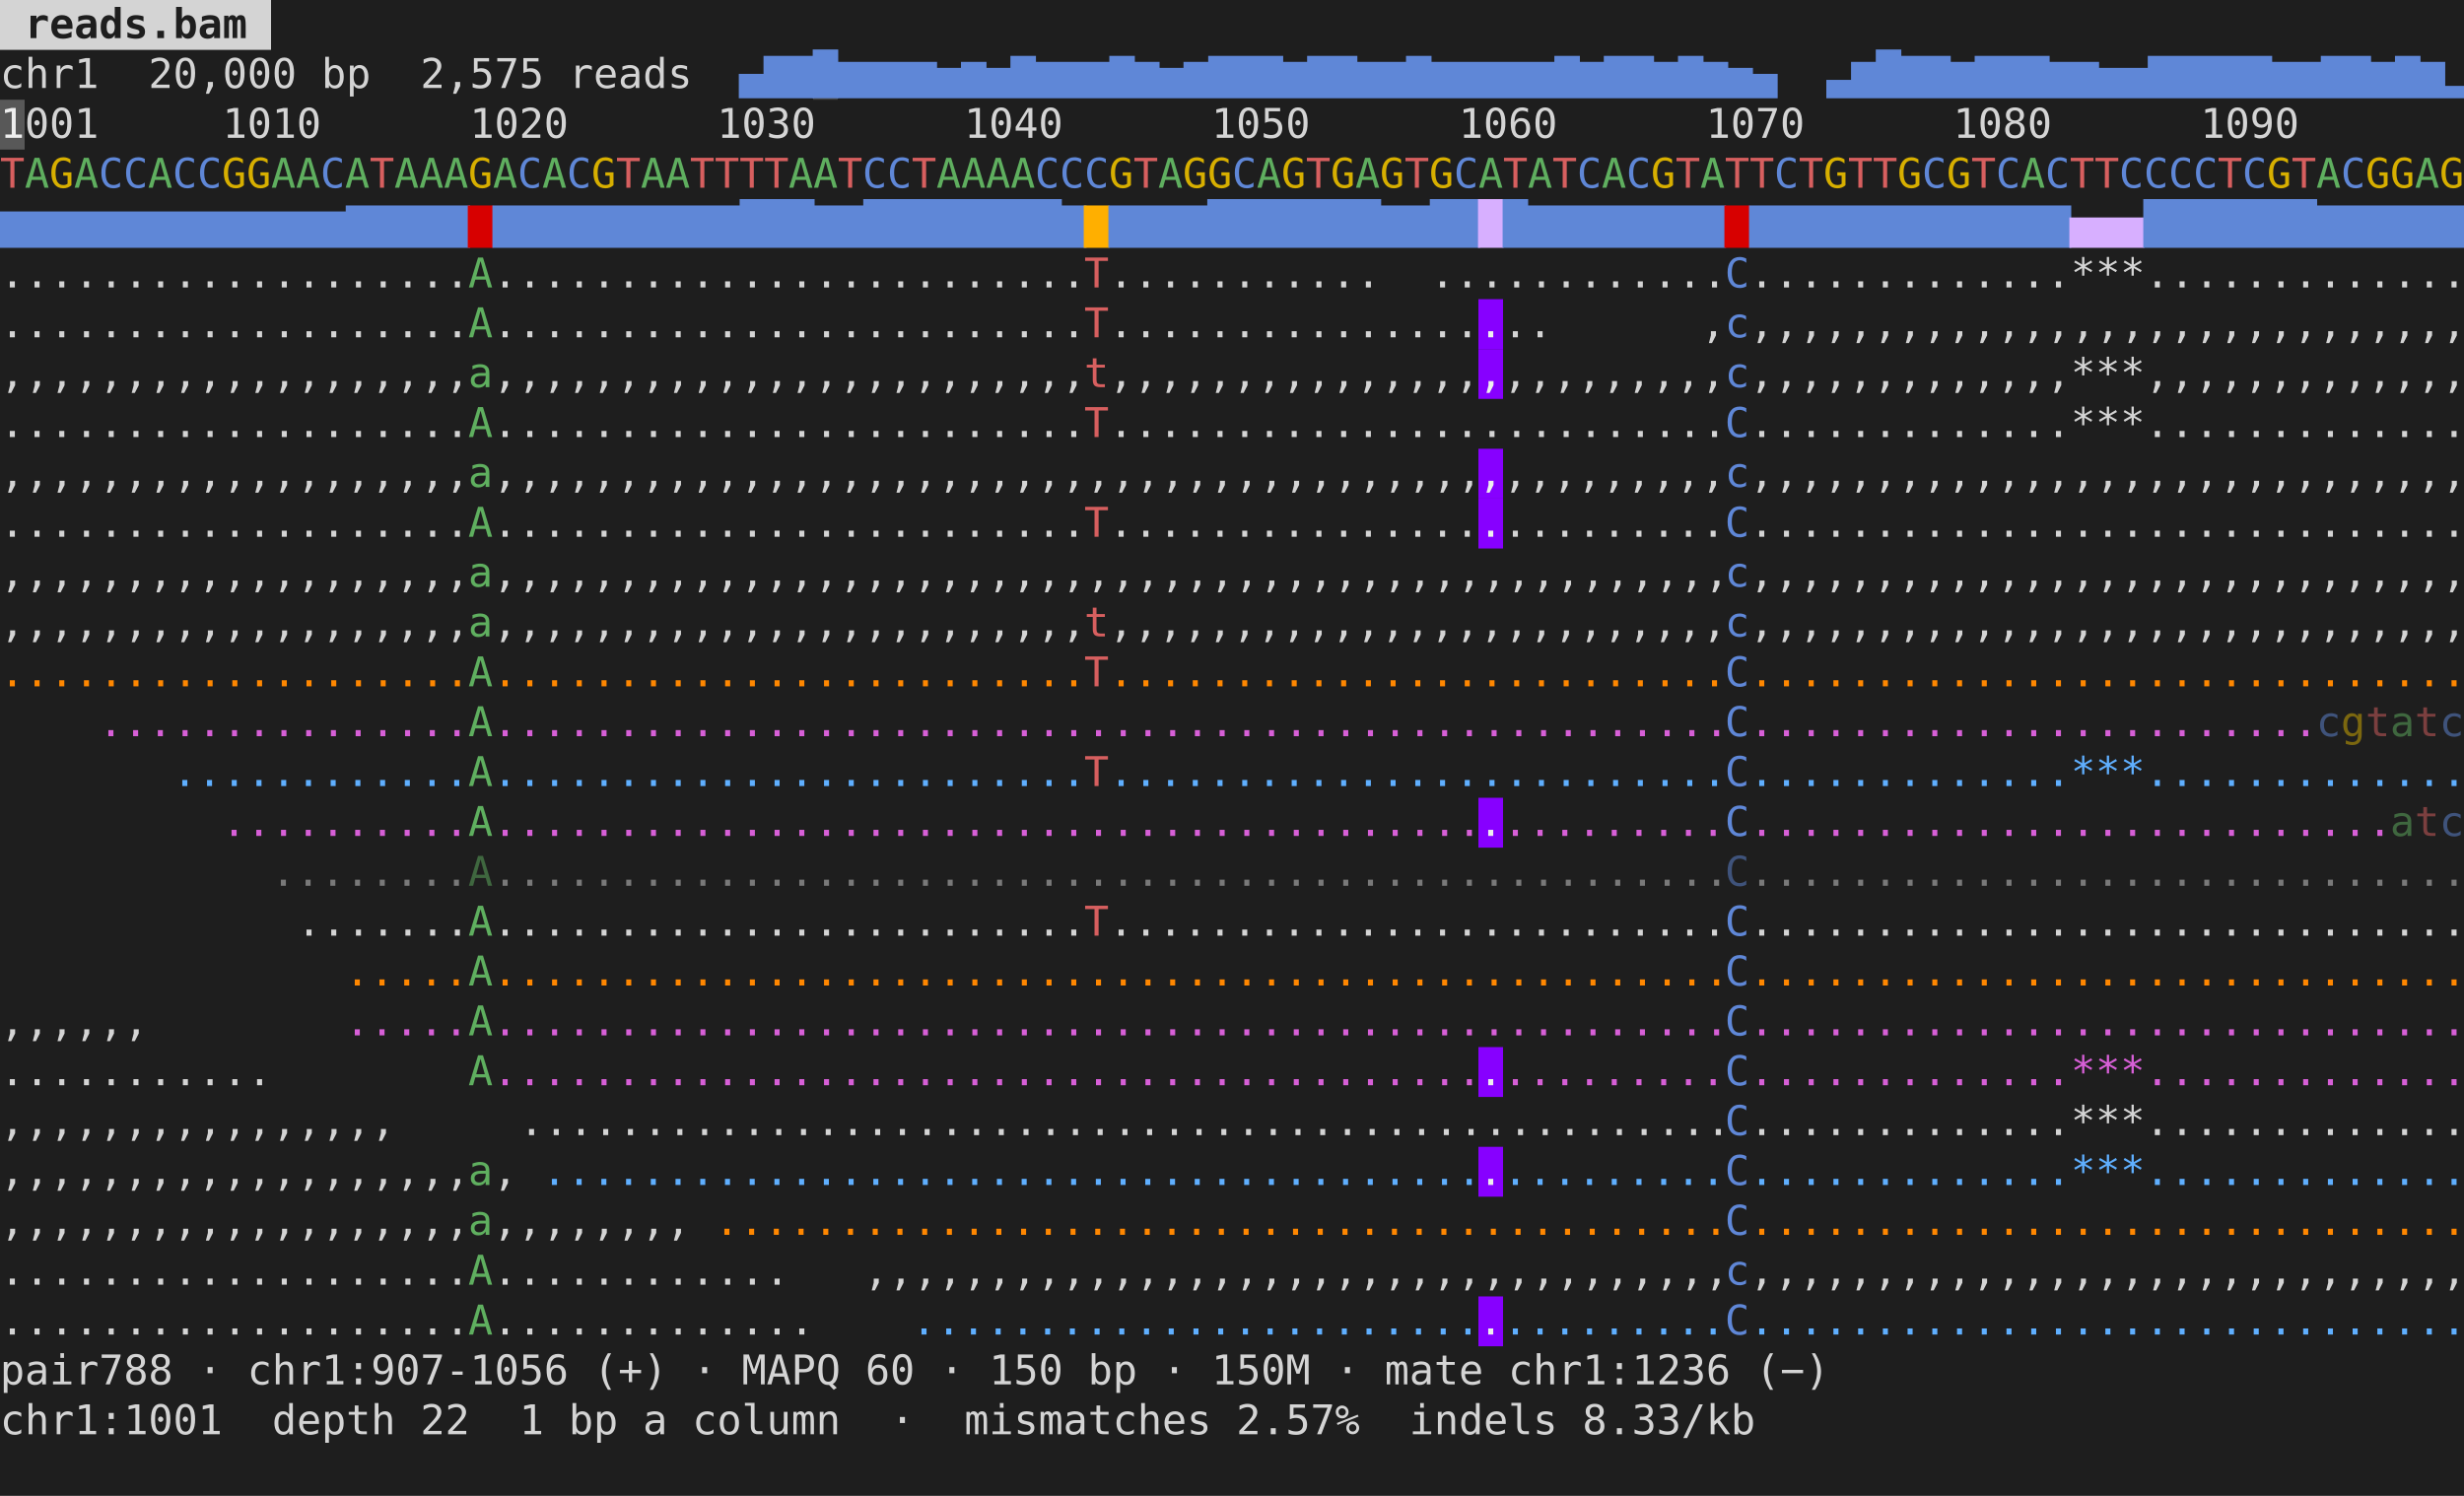
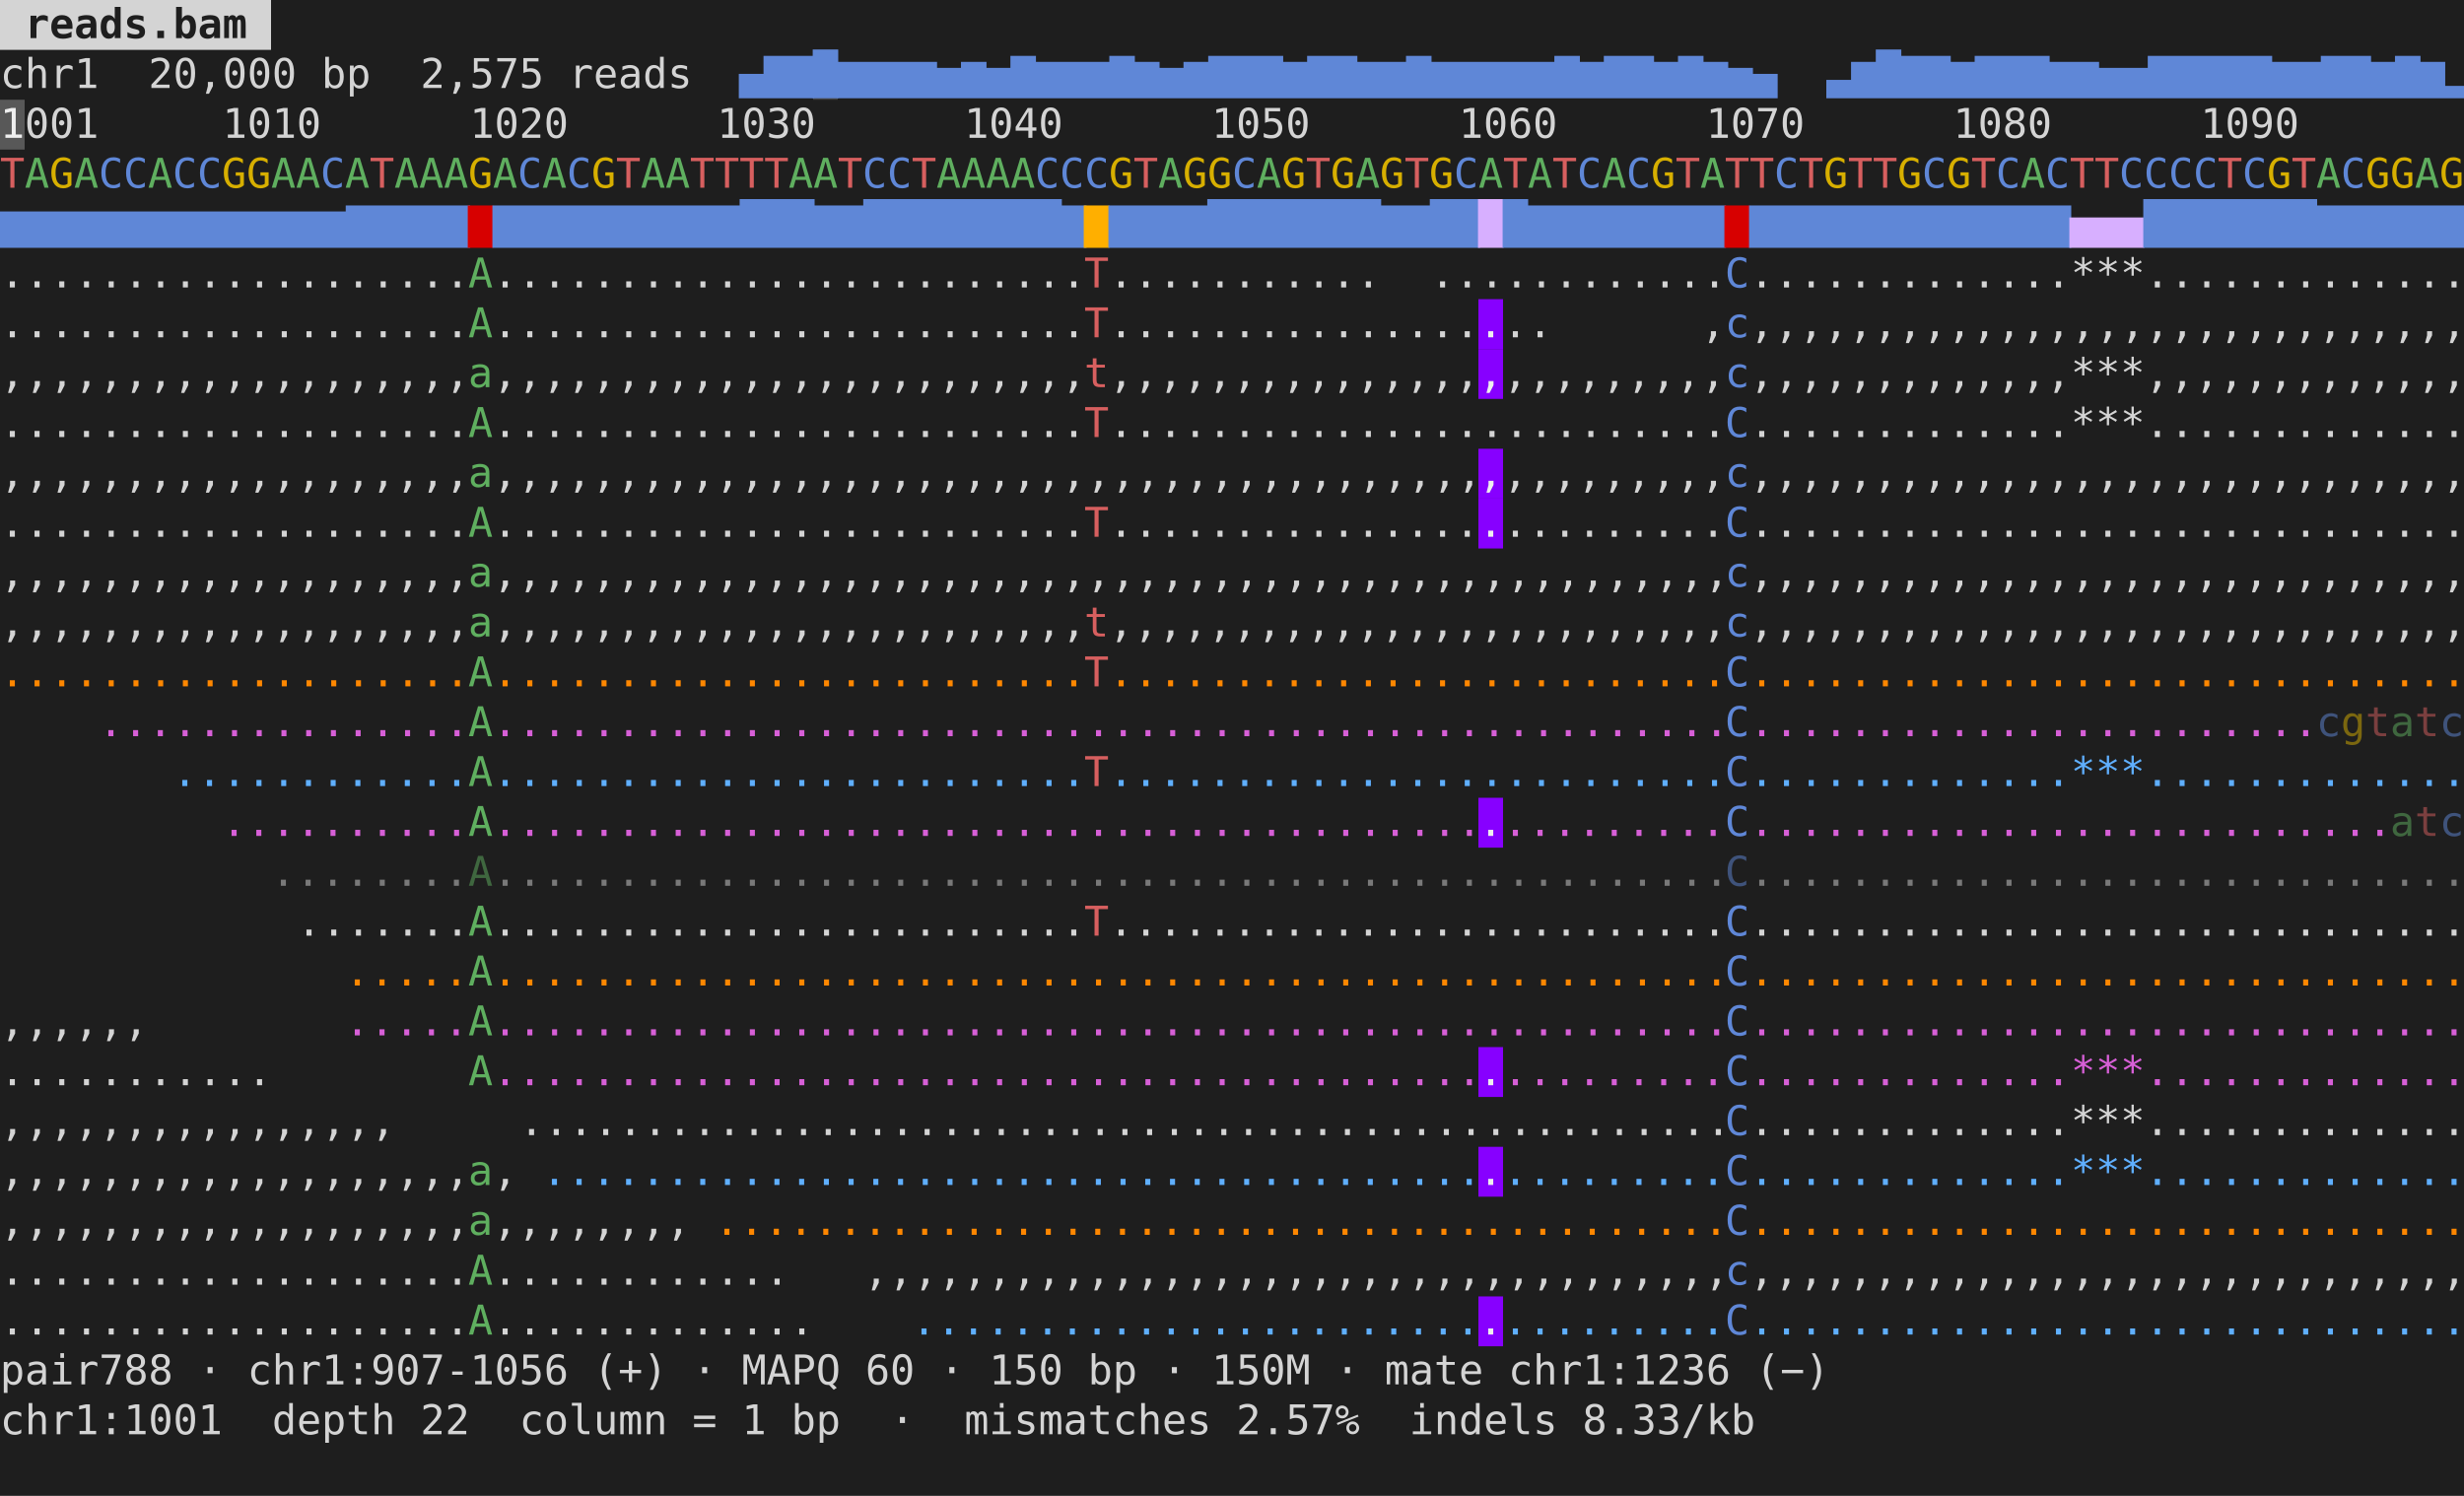
<svg xmlns="http://www.w3.org/2000/svg" width="840" height="510" viewBox="0 0 840 510" font-family="ui-monospace, SFMono-Regular, Menlo, Consolas, monospace" font-size="14">
  <rect width="100%" height="100%" fill="#1e1e1e" />
  <rect x="0" y="0" width="92.4" height="17" fill="#d4d4d4" />
  <rect x="277.2" y="17" width="8.4" height="17" fill="#444444" />
  <rect x="0" y="34" width="8.4" height="17" fill="#585858" />
  <rect x="504" y="102" width="8.4" height="17" fill="#8700ff" />
  <rect x="504" y="119" width="8.4" height="17" fill="#8700ff" />
  <rect x="504" y="153" width="8.4" height="17" fill="#8700ff" />
  <rect x="504" y="170" width="8.4" height="17" fill="#8700ff" />
  <rect x="504" y="272" width="8.4" height="17" fill="#8700ff" />
  <rect x="504" y="357" width="8.4" height="17" fill="#8700ff" />
  <rect x="504" y="391" width="8.4" height="17" fill="#8700ff" />
  <rect x="504" y="442" width="8.4" height="17" fill="#8700ff" />
  <text x="0" y="13" textLength="84" fill="#1e1e1e" font-weight="bold" xml:space="preserve"> reads.bam</text>
  <text x="0" y="30" textLength="235.2" fill="#d4d4d4" xml:space="preserve">chr1  20,000 bp  2,575 reads</text>
  <text x="252" y="30" textLength="25.2" fill="#5f87d7" xml:space="preserve">▄▇▇</text>
  <text x="277.2" y="30" textLength="8.4" fill="#5f87d7" xml:space="preserve">█</text>
  <text x="285.6" y="30" textLength="554.4" fill="#5f87d7" xml:space="preserve">▆▆▆▆▅▆▅▇▆▆▆▇▆▅▆▇▇▇▆▇▇▆▆▇▆▆▆▆▆▇▆▇▇▆▇▆▅▄  ▃▆█▇▇▆▇▇▇▆▆▅▅▇▇▇▇▇▆▆▇▇▆▇▆▂</text>
  <text x="0" y="47" textLength="8.4" fill="#eeeeee" xml:space="preserve">1</text>
  <text x="8.4" y="47" textLength="772.8" fill="#d4d4d4" xml:space="preserve">001     1010      1020      1030      1040      1050      1060      1070      1080      1090</text>
  <text x="0" y="64" textLength="8.4" fill="#d75f5f" xml:space="preserve">T</text>
  <text x="8.4" y="64" textLength="8.4" fill="#5faf5f" xml:space="preserve">A</text>
  <text x="16.8" y="64" textLength="8.4" fill="#d7af00" xml:space="preserve">G</text>
  <text x="25.2" y="64" textLength="8.4" fill="#5faf5f" xml:space="preserve">A</text>
  <text x="33.6" y="64" textLength="16.8" fill="#5f87d7" xml:space="preserve">CC</text>
  <text x="50.4" y="64" textLength="8.4" fill="#5faf5f" xml:space="preserve">A</text>
  <text x="58.8" y="64" textLength="16.8" fill="#5f87d7" xml:space="preserve">CC</text>
  <text x="75.6" y="64" textLength="16.8" fill="#d7af00" xml:space="preserve">GG</text>
  <text x="92.4" y="64" textLength="16.8" fill="#5faf5f" xml:space="preserve">AA</text>
  <text x="109.2" y="64" textLength="8.4" fill="#5f87d7" xml:space="preserve">C</text>
  <text x="117.6" y="64" textLength="8.4" fill="#5faf5f" xml:space="preserve">A</text>
  <text x="126" y="64" textLength="8.4" fill="#d75f5f" xml:space="preserve">T</text>
  <text x="134.4" y="64" textLength="25.2" fill="#5faf5f" xml:space="preserve">AAA</text>
  <text x="159.6" y="64" textLength="8.4" fill="#d7af00" xml:space="preserve">G</text>
  <text x="168" y="64" textLength="8.4" fill="#5faf5f" xml:space="preserve">A</text>
  <text x="176.4" y="64" textLength="8.4" fill="#5f87d7" xml:space="preserve">C</text>
  <text x="184.8" y="64" textLength="8.4" fill="#5faf5f" xml:space="preserve">A</text>
  <text x="193.2" y="64" textLength="8.4" fill="#5f87d7" xml:space="preserve">C</text>
  <text x="201.6" y="64" textLength="8.4" fill="#d7af00" xml:space="preserve">G</text>
  <text x="210" y="64" textLength="8.4" fill="#d75f5f" xml:space="preserve">T</text>
  <text x="218.4" y="64" textLength="16.8" fill="#5faf5f" xml:space="preserve">AA</text>
  <text x="235.2" y="64" textLength="33.6" fill="#d75f5f" xml:space="preserve">TTTT</text>
  <text x="268.8" y="64" textLength="16.8" fill="#5faf5f" xml:space="preserve">AA</text>
  <text x="285.6" y="64" textLength="8.4" fill="#d75f5f" xml:space="preserve">T</text>
  <text x="294" y="64" textLength="16.8" fill="#5f87d7" xml:space="preserve">CC</text>
  <text x="310.8" y="64" textLength="8.4" fill="#d75f5f" xml:space="preserve">T</text>
  <text x="319.2" y="64" textLength="33.6" fill="#5faf5f" xml:space="preserve">AAAA</text>
  <text x="352.8" y="64" textLength="25.2" fill="#5f87d7" xml:space="preserve">CCC</text>
  <text x="378" y="64" textLength="8.4" fill="#d7af00" xml:space="preserve">G</text>
  <text x="386.4" y="64" textLength="8.4" fill="#d75f5f" xml:space="preserve">T</text>
  <text x="394.8" y="64" textLength="8.4" fill="#5faf5f" xml:space="preserve">A</text>
  <text x="403.2" y="64" textLength="16.8" fill="#d7af00" xml:space="preserve">GG</text>
  <text x="420" y="64" textLength="8.4" fill="#5f87d7" xml:space="preserve">C</text>
  <text x="428.4" y="64" textLength="8.4" fill="#5faf5f" xml:space="preserve">A</text>
  <text x="436.8" y="64" textLength="8.4" fill="#d7af00" xml:space="preserve">G</text>
  <text x="445.2" y="64" textLength="8.4" fill="#d75f5f" xml:space="preserve">T</text>
  <text x="453.6" y="64" textLength="8.4" fill="#d7af00" xml:space="preserve">G</text>
  <text x="462" y="64" textLength="8.4" fill="#5faf5f" xml:space="preserve">A</text>
  <text x="470.4" y="64" textLength="8.4" fill="#d7af00" xml:space="preserve">G</text>
  <text x="478.8" y="64" textLength="8.4" fill="#d75f5f" xml:space="preserve">T</text>
  <text x="487.2" y="64" textLength="8.4" fill="#d7af00" xml:space="preserve">G</text>
  <text x="495.6" y="64" textLength="8.4" fill="#5f87d7" xml:space="preserve">C</text>
  <text x="504" y="64" textLength="8.4" fill="#5faf5f" xml:space="preserve">A</text>
  <text x="512.4" y="64" textLength="8.4" fill="#d75f5f" xml:space="preserve">T</text>
  <text x="520.8" y="64" textLength="8.4" fill="#5faf5f" xml:space="preserve">A</text>
  <text x="529.2" y="64" textLength="8.4" fill="#d75f5f" xml:space="preserve">T</text>
  <text x="537.6" y="64" textLength="8.4" fill="#5f87d7" xml:space="preserve">C</text>
  <text x="546" y="64" textLength="8.4" fill="#5faf5f" xml:space="preserve">A</text>
  <text x="554.4" y="64" textLength="8.4" fill="#5f87d7" xml:space="preserve">C</text>
  <text x="562.8" y="64" textLength="8.4" fill="#d7af00" xml:space="preserve">G</text>
  <text x="571.2" y="64" textLength="8.4" fill="#d75f5f" xml:space="preserve">T</text>
  <text x="579.6" y="64" textLength="8.4" fill="#5faf5f" xml:space="preserve">A</text>
  <text x="588" y="64" textLength="16.8" fill="#d75f5f" xml:space="preserve">TT</text>
  <text x="604.8" y="64" textLength="8.4" fill="#5f87d7" xml:space="preserve">C</text>
  <text x="613.2" y="64" textLength="8.4" fill="#d75f5f" xml:space="preserve">T</text>
  <text x="621.6" y="64" textLength="8.4" fill="#d7af00" xml:space="preserve">G</text>
  <text x="630" y="64" textLength="16.8" fill="#d75f5f" xml:space="preserve">TT</text>
  <text x="646.8" y="64" textLength="8.4" fill="#d7af00" xml:space="preserve">G</text>
  <text x="655.2" y="64" textLength="8.4" fill="#5f87d7" xml:space="preserve">C</text>
  <text x="663.6" y="64" textLength="8.4" fill="#d7af00" xml:space="preserve">G</text>
  <text x="672" y="64" textLength="8.4" fill="#d75f5f" xml:space="preserve">T</text>
  <text x="680.4" y="64" textLength="8.4" fill="#5f87d7" xml:space="preserve">C</text>
  <text x="688.8" y="64" textLength="8.4" fill="#5faf5f" xml:space="preserve">A</text>
  <text x="697.2" y="64" textLength="8.4" fill="#5f87d7" xml:space="preserve">C</text>
  <text x="705.6" y="64" textLength="16.8" fill="#d75f5f" xml:space="preserve">TT</text>
  <text x="722.4" y="64" textLength="33.6" fill="#5f87d7" xml:space="preserve">CCCC</text>
  <text x="756" y="64" textLength="8.4" fill="#d75f5f" xml:space="preserve">T</text>
  <text x="764.4" y="64" textLength="8.4" fill="#5f87d7" xml:space="preserve">C</text>
  <text x="772.8" y="64" textLength="8.4" fill="#d7af00" xml:space="preserve">G</text>
  <text x="781.2" y="64" textLength="8.4" fill="#d75f5f" xml:space="preserve">T</text>
  <text x="789.6" y="64" textLength="8.4" fill="#5faf5f" xml:space="preserve">A</text>
  <text x="798" y="64" textLength="8.4" fill="#5f87d7" xml:space="preserve">C</text>
  <text x="806.4" y="64" textLength="16.8" fill="#d7af00" xml:space="preserve">GG</text>
  <text x="823.2" y="64" textLength="8.4" fill="#5faf5f" xml:space="preserve">A</text>
  <text x="831.6" y="64" textLength="8.4" fill="#d7af00" xml:space="preserve">G</text>
  <text x="0" y="81" textLength="159.6" fill="#5f87d7" xml:space="preserve">▆▆▆▆▆▆▆▆▆▆▆▆▆▆▇▇▇▇▇</text>
  <text x="159.6" y="81" textLength="8.4" fill="#d70000" xml:space="preserve">▇</text>
  <text x="168" y="81" textLength="201.6" fill="#5f87d7" xml:space="preserve">▇▇▇▇▇▇▇▇▇▇███▇▇████████▇</text>
  <text x="369.6" y="81" textLength="8.4" fill="#ffaf00" xml:space="preserve">▇</text>
  <text x="378" y="81" textLength="126" fill="#5f87d7" xml:space="preserve">▇▇▇▇███████▇▇██</text>
  <text x="504" y="81" textLength="8.4" fill="#d7afff" xml:space="preserve">█</text>
  <text x="512.4" y="81" textLength="75.6" fill="#5f87d7" xml:space="preserve">█▇▇▇▇▇▇▇▇</text>
  <text x="588" y="81" textLength="8.4" fill="#d70000" xml:space="preserve">▇</text>
  <text x="596.4" y="81" textLength="109.2" fill="#5f87d7" xml:space="preserve">▇▇▇▇▇▇▇▇▇▇▇▇▇</text>
  <text x="705.6" y="81" textLength="25.2" fill="#d7afff" xml:space="preserve">▅▅▅</text>
  <text x="730.8" y="81" textLength="109.2" fill="#5f87d7" xml:space="preserve">███████▇▇▇▇▇▇</text>
  <text x="0" y="98" textLength="159.6" fill="#d4d4d4" xml:space="preserve">...................</text>
  <text x="159.6" y="98" textLength="8.4" fill="#5faf5f" xml:space="preserve">A</text>
  <text x="168" y="98" textLength="201.6" fill="#d4d4d4" xml:space="preserve">........................</text>
  <text x="369.6" y="98" textLength="8.4" fill="#d75f5f" xml:space="preserve">T</text>
  <text x="378" y="98" textLength="210" fill="#d4d4d4" xml:space="preserve">...........  ............</text>
  <text x="588" y="98" textLength="8.4" fill="#5f87d7" xml:space="preserve">C</text>
  <text x="596.4" y="98" textLength="243.6" fill="#d4d4d4" xml:space="preserve">.............***.............</text>
  <text x="0" y="115" textLength="159.6" fill="#d4d4d4" xml:space="preserve">...................</text>
  <text x="159.6" y="115" textLength="8.4" fill="#5faf5f" xml:space="preserve">A</text>
  <text x="168" y="115" textLength="201.6" fill="#d4d4d4" xml:space="preserve">........................</text>
  <text x="369.6" y="115" textLength="8.4" fill="#d75f5f" xml:space="preserve">T</text>
  <text x="378" y="115" textLength="126" fill="#d4d4d4" xml:space="preserve">...............</text>
  <text x="504" y="115" textLength="8.4" fill="#eeeeee" xml:space="preserve">.</text>
  <text x="512.4" y="115" textLength="75.6" fill="#d4d4d4" xml:space="preserve">..      ,</text>
  <text x="588" y="115" textLength="8.4" fill="#5f87d7" xml:space="preserve">c</text>
  <text x="596.4" y="115" textLength="243.6" fill="#d4d4d4" xml:space="preserve">,,,,,,,,,,,,,,,,,,,,,,,,,,,,,</text>
  <text x="0" y="132" textLength="159.6" fill="#d4d4d4" xml:space="preserve">,,,,,,,,,,,,,,,,,,,</text>
  <text x="159.6" y="132" textLength="8.4" fill="#5faf5f" xml:space="preserve">a</text>
  <text x="168" y="132" textLength="201.6" fill="#d4d4d4" xml:space="preserve">,,,,,,,,,,,,,,,,,,,,,,,,</text>
  <text x="369.6" y="132" textLength="8.4" fill="#d75f5f" xml:space="preserve">t</text>
  <text x="378" y="132" textLength="126" fill="#d4d4d4" xml:space="preserve">,,,,,,,,,,,,,,,</text>
  <text x="504" y="132" textLength="8.4" fill="#eeeeee" xml:space="preserve">,</text>
  <text x="512.4" y="132" textLength="75.6" fill="#d4d4d4" xml:space="preserve">,,,,,,,,,</text>
  <text x="588" y="132" textLength="8.4" fill="#5f87d7" xml:space="preserve">c</text>
  <text x="596.4" y="132" textLength="243.6" fill="#d4d4d4" xml:space="preserve">,,,,,,,,,,,,,***,,,,,,,,,,,,,</text>
  <text x="0" y="149" textLength="159.6" fill="#d4d4d4" xml:space="preserve">...................</text>
  <text x="159.6" y="149" textLength="8.4" fill="#5faf5f" xml:space="preserve">A</text>
  <text x="168" y="149" textLength="201.6" fill="#d4d4d4" xml:space="preserve">........................</text>
  <text x="369.6" y="149" textLength="8.4" fill="#d75f5f" xml:space="preserve">T</text>
  <text x="378" y="149" textLength="210" fill="#d4d4d4" xml:space="preserve">.........................</text>
  <text x="588" y="149" textLength="8.4" fill="#5f87d7" xml:space="preserve">C</text>
  <text x="596.4" y="149" textLength="243.6" fill="#d4d4d4" xml:space="preserve">.............***.............</text>
  <text x="0" y="166" textLength="159.6" fill="#d4d4d4" xml:space="preserve">,,,,,,,,,,,,,,,,,,,</text>
  <text x="159.6" y="166" textLength="8.4" fill="#5faf5f" xml:space="preserve">a</text>
  <text x="168" y="166" textLength="336" fill="#d4d4d4" xml:space="preserve">,,,,,,,,,,,,,,,,,,,,,,,,,,,,,,,,,,,,,,,,</text>
  <text x="504" y="166" textLength="8.4" fill="#eeeeee" xml:space="preserve">,</text>
  <text x="512.4" y="166" textLength="75.6" fill="#d4d4d4" xml:space="preserve">,,,,,,,,,</text>
  <text x="588" y="166" textLength="8.4" fill="#5f87d7" xml:space="preserve">c</text>
  <text x="596.4" y="166" textLength="243.6" fill="#d4d4d4" xml:space="preserve">,,,,,,,,,,,,,,,,,,,,,,,,,,,,,</text>
  <text x="0" y="183" textLength="159.6" fill="#d4d4d4" xml:space="preserve">...................</text>
  <text x="159.6" y="183" textLength="8.4" fill="#5faf5f" xml:space="preserve">A</text>
  <text x="168" y="183" textLength="201.6" fill="#d4d4d4" xml:space="preserve">........................</text>
  <text x="369.6" y="183" textLength="8.4" fill="#d75f5f" xml:space="preserve">T</text>
  <text x="378" y="183" textLength="126" fill="#d4d4d4" xml:space="preserve">...............</text>
  <text x="504" y="183" textLength="8.4" fill="#eeeeee" xml:space="preserve">.</text>
  <text x="512.4" y="183" textLength="75.6" fill="#d4d4d4" xml:space="preserve">.........</text>
  <text x="588" y="183" textLength="8.4" fill="#5f87d7" xml:space="preserve">C</text>
  <text x="596.4" y="183" textLength="243.6" fill="#d4d4d4" xml:space="preserve">.............................</text>
  <text x="0" y="200" textLength="159.6" fill="#d4d4d4" xml:space="preserve">,,,,,,,,,,,,,,,,,,,</text>
  <text x="159.6" y="200" textLength="8.4" fill="#5faf5f" xml:space="preserve">a</text>
  <text x="168" y="200" textLength="420" fill="#d4d4d4" xml:space="preserve">,,,,,,,,,,,,,,,,,,,,,,,,,,,,,,,,,,,,,,,,,,,,,,,,,,</text>
  <text x="588" y="200" textLength="8.4" fill="#5f87d7" xml:space="preserve">c</text>
  <text x="596.4" y="200" textLength="243.6" fill="#d4d4d4" xml:space="preserve">,,,,,,,,,,,,,,,,,,,,,,,,,,,,,</text>
  <text x="0" y="217" textLength="159.6" fill="#d4d4d4" xml:space="preserve">,,,,,,,,,,,,,,,,,,,</text>
  <text x="159.6" y="217" textLength="8.4" fill="#5faf5f" xml:space="preserve">a</text>
  <text x="168" y="217" textLength="201.6" fill="#d4d4d4" xml:space="preserve">,,,,,,,,,,,,,,,,,,,,,,,,</text>
  <text x="369.6" y="217" textLength="8.4" fill="#d75f5f" xml:space="preserve">t</text>
  <text x="378" y="217" textLength="210" fill="#d4d4d4" xml:space="preserve">,,,,,,,,,,,,,,,,,,,,,,,,,</text>
  <text x="588" y="217" textLength="8.4" fill="#5f87d7" xml:space="preserve">c</text>
  <text x="596.4" y="217" textLength="243.6" fill="#d4d4d4" xml:space="preserve">,,,,,,,,,,,,,,,,,,,,,,,,,,,,,</text>
  <text x="0" y="234" textLength="159.6" fill="#ff8700" xml:space="preserve">...................</text>
  <text x="159.6" y="234" textLength="8.4" fill="#5faf5f" xml:space="preserve">A</text>
  <text x="168" y="234" textLength="201.6" fill="#ff8700" xml:space="preserve">........................</text>
  <text x="369.6" y="234" textLength="8.4" fill="#d75f5f" xml:space="preserve">T</text>
  <text x="378" y="234" textLength="210" fill="#ff8700" xml:space="preserve">.........................</text>
  <text x="588" y="234" textLength="8.4" fill="#5f87d7" xml:space="preserve">C</text>
  <text x="596.4" y="234" textLength="243.6" fill="#ff8700" xml:space="preserve">.............................</text>
  <text x="33.6" y="251" textLength="126" fill="#d75fd7" xml:space="preserve">...............</text>
  <text x="159.6" y="251" textLength="8.4" fill="#5faf5f" xml:space="preserve">A</text>
  <text x="168" y="251" textLength="420" fill="#d75fd7" xml:space="preserve">..................................................</text>
  <text x="588" y="251" textLength="8.4" fill="#5f87d7" xml:space="preserve">C</text>
  <text x="596.4" y="251" textLength="193.2" fill="#d75fd7" xml:space="preserve">.......................</text>
  <text x="789.6" y="251" textLength="8.4" fill="#5f87d7" opacity="0.5" xml:space="preserve">c</text>
  <text x="798" y="251" textLength="8.4" fill="#d7af00" opacity="0.5" xml:space="preserve">g</text>
  <text x="806.4" y="251" textLength="8.4" fill="#d75f5f" opacity="0.5" xml:space="preserve">t</text>
  <text x="814.8" y="251" textLength="8.4" fill="#5faf5f" opacity="0.5" xml:space="preserve">a</text>
  <text x="823.2" y="251" textLength="8.4" fill="#d75f5f" opacity="0.5" xml:space="preserve">t</text>
  <text x="831.6" y="251" textLength="8.4" fill="#5f87d7" opacity="0.5" xml:space="preserve">c</text>
  <text x="58.8" y="268" textLength="100.8" fill="#5fafff" xml:space="preserve">............</text>
  <text x="159.6" y="268" textLength="8.4" fill="#5faf5f" xml:space="preserve">A</text>
  <text x="168" y="268" textLength="201.6" fill="#5fafff" xml:space="preserve">........................</text>
  <text x="369.6" y="268" textLength="8.4" fill="#d75f5f" xml:space="preserve">T</text>
  <text x="378" y="268" textLength="210" fill="#5fafff" xml:space="preserve">.........................</text>
  <text x="588" y="268" textLength="8.4" fill="#5f87d7" xml:space="preserve">C</text>
  <text x="596.4" y="268" textLength="243.6" fill="#5fafff" xml:space="preserve">.............***.............</text>
  <text x="75.6" y="285" textLength="84" fill="#d75fd7" xml:space="preserve">..........</text>
  <text x="159.6" y="285" textLength="8.4" fill="#5faf5f" xml:space="preserve">A</text>
  <text x="168" y="285" textLength="336" fill="#d75fd7" xml:space="preserve">........................................</text>
  <text x="504" y="285" textLength="8.4" fill="#eeeeee" xml:space="preserve">.</text>
  <text x="512.4" y="285" textLength="75.6" fill="#d75fd7" xml:space="preserve">.........</text>
  <text x="588" y="285" textLength="8.4" fill="#5f87d7" xml:space="preserve">C</text>
  <text x="596.4" y="285" textLength="218.4" fill="#d75fd7" xml:space="preserve">..........................</text>
  <text x="814.8" y="285" textLength="8.4" fill="#5faf5f" opacity="0.5" xml:space="preserve">a</text>
  <text x="823.2" y="285" textLength="8.4" fill="#d75f5f" opacity="0.5" xml:space="preserve">t</text>
  <text x="831.6" y="285" textLength="8.4" fill="#5f87d7" opacity="0.5" xml:space="preserve">c</text>
  <text x="92.4" y="302" textLength="67.2" fill="#d4d4d4" opacity="0.5" xml:space="preserve">........</text>
  <text x="159.6" y="302" textLength="8.4" fill="#5faf5f" opacity="0.5" xml:space="preserve">A</text>
  <text x="168" y="302" textLength="420" fill="#d4d4d4" opacity="0.5" xml:space="preserve">..................................................</text>
  <text x="588" y="302" textLength="8.4" fill="#5f87d7" opacity="0.5" xml:space="preserve">C</text>
  <text x="596.4" y="302" textLength="243.6" fill="#d4d4d4" opacity="0.5" xml:space="preserve">.............................</text>
  <text x="0" y="319" textLength="159.6" fill="#d4d4d4" xml:space="preserve">            .......</text>
  <text x="159.6" y="319" textLength="8.4" fill="#5faf5f" xml:space="preserve">A</text>
  <text x="168" y="319" textLength="201.6" fill="#d4d4d4" xml:space="preserve">........................</text>
  <text x="369.6" y="319" textLength="8.4" fill="#d75f5f" xml:space="preserve">T</text>
  <text x="378" y="319" textLength="210" fill="#d4d4d4" xml:space="preserve">.........................</text>
  <text x="588" y="319" textLength="8.4" fill="#5f87d7" xml:space="preserve">C</text>
  <text x="596.4" y="319" textLength="243.6" fill="#d4d4d4" xml:space="preserve">.............................</text>
  <text x="117.6" y="336" textLength="42" fill="#ff8700" xml:space="preserve">.....</text>
  <text x="159.6" y="336" textLength="8.4" fill="#5faf5f" xml:space="preserve">A</text>
  <text x="168" y="336" textLength="420" fill="#ff8700" xml:space="preserve">..................................................</text>
  <text x="588" y="336" textLength="8.4" fill="#5f87d7" xml:space="preserve">C</text>
  <text x="596.4" y="336" textLength="243.6" fill="#ff8700" xml:space="preserve">.............................</text>
  <text x="0" y="353" textLength="50.4" fill="#d4d4d4" xml:space="preserve">,,,,,,</text>
  <text x="117.6" y="353" textLength="42" fill="#d75fd7" xml:space="preserve">.....</text>
  <text x="159.6" y="353" textLength="8.4" fill="#5faf5f" xml:space="preserve">A</text>
  <text x="168" y="353" textLength="420" fill="#d75fd7" xml:space="preserve">..................................................</text>
  <text x="588" y="353" textLength="8.4" fill="#5f87d7" xml:space="preserve">C</text>
  <text x="596.4" y="353" textLength="243.6" fill="#d75fd7" xml:space="preserve">.............................</text>
  <text x="0" y="370" textLength="92.4" fill="#d4d4d4" xml:space="preserve">...........</text>
  <text x="159.6" y="370" textLength="8.4" fill="#5faf5f" xml:space="preserve">A</text>
  <text x="168" y="370" textLength="336" fill="#d75fd7" xml:space="preserve">........................................</text>
  <text x="504" y="370" textLength="8.4" fill="#eeeeee" xml:space="preserve">.</text>
  <text x="512.4" y="370" textLength="75.6" fill="#d75fd7" xml:space="preserve">.........</text>
  <text x="588" y="370" textLength="8.4" fill="#5f87d7" xml:space="preserve">C</text>
  <text x="596.4" y="370" textLength="243.6" fill="#d75fd7" xml:space="preserve">.............***.............</text>
  <text x="0" y="387" textLength="588" fill="#d4d4d4" xml:space="preserve">,,,,,,,,,,,,,,,,     .................................................</text>
  <text x="588" y="387" textLength="8.4" fill="#5f87d7" xml:space="preserve">C</text>
  <text x="596.4" y="387" textLength="243.6" fill="#d4d4d4" xml:space="preserve">.............***.............</text>
  <text x="0" y="404" textLength="159.6" fill="#d4d4d4" xml:space="preserve">,,,,,,,,,,,,,,,,,,,</text>
  <text x="159.6" y="404" textLength="8.4" fill="#5faf5f" xml:space="preserve">a</text>
  <text x="168" y="404" textLength="8.4" fill="#d4d4d4" xml:space="preserve">,</text>
  <text x="184.8" y="404" textLength="319.2" fill="#5fafff" xml:space="preserve">......................................</text>
  <text x="504" y="404" textLength="8.4" fill="#eeeeee" xml:space="preserve">.</text>
  <text x="512.4" y="404" textLength="75.6" fill="#5fafff" xml:space="preserve">.........</text>
  <text x="588" y="404" textLength="8.4" fill="#5f87d7" xml:space="preserve">C</text>
  <text x="596.4" y="404" textLength="243.6" fill="#5fafff" xml:space="preserve">.............***.............</text>
  <text x="0" y="421" textLength="159.6" fill="#d4d4d4" xml:space="preserve">,,,,,,,,,,,,,,,,,,,</text>
  <text x="159.6" y="421" textLength="8.4" fill="#5faf5f" xml:space="preserve">a</text>
  <text x="168" y="421" textLength="67.2" fill="#d4d4d4" xml:space="preserve">,,,,,,,,</text>
  <text x="243.6" y="421" textLength="344.4" fill="#ff8700" xml:space="preserve">.........................................</text>
  <text x="588" y="421" textLength="8.4" fill="#5f87d7" xml:space="preserve">C</text>
  <text x="596.4" y="421" textLength="243.6" fill="#ff8700" xml:space="preserve">.............................</text>
  <text x="0" y="438" textLength="159.6" fill="#d4d4d4" xml:space="preserve">...................</text>
  <text x="159.6" y="438" textLength="8.4" fill="#5faf5f" xml:space="preserve">A</text>
  <text x="168" y="438" textLength="420" fill="#d4d4d4" xml:space="preserve">............   ,,,,,,,,,,,,,,,,,,,,,,,,,,,,,,,,,,,</text>
  <text x="588" y="438" textLength="8.4" fill="#5f87d7" xml:space="preserve">c</text>
  <text x="596.4" y="438" textLength="243.6" fill="#d4d4d4" xml:space="preserve">,,,,,,,,,,,,,,,,,,,,,,,,,,,,,</text>
  <text x="0" y="455" textLength="159.6" fill="#d4d4d4" xml:space="preserve">...................</text>
  <text x="159.6" y="455" textLength="8.4" fill="#5faf5f" xml:space="preserve">A</text>
  <text x="168" y="455" textLength="109.2" fill="#d4d4d4" xml:space="preserve">.............</text>
  <text x="310.8" y="455" textLength="193.2" fill="#5fafff" xml:space="preserve">.......................</text>
  <text x="504" y="455" textLength="8.4" fill="#eeeeee" xml:space="preserve">.</text>
  <text x="512.4" y="455" textLength="75.6" fill="#5fafff" xml:space="preserve">.........</text>
  <text x="588" y="455" textLength="8.4" fill="#5f87d7" xml:space="preserve">C</text>
  <text x="596.4" y="455" textLength="243.6" fill="#5fafff" xml:space="preserve">.............................</text>
  <text x="0" y="472" textLength="621.6" fill="#d4d4d4" xml:space="preserve">pair788 · chr1:907-1056 (+) · MAPQ 60 · 150 bp · 150M · mate chr1:1236 (−)</text>
-   <text x="0" y="489" textLength="596.4" fill="#d4d4d4" xml:space="preserve">chr1:1001  depth 22  1 bp a column  ·  mismatches 2.57%  indels 8.33/kb</text>
+   <text x="0" y="489" textLength="596.4" fill="#d4d4d4" xml:space="preserve">chr1:1001  depth 22  column = 1 bp  ·  mismatches 2.57%  indels 8.33/kb</text>
</svg>
